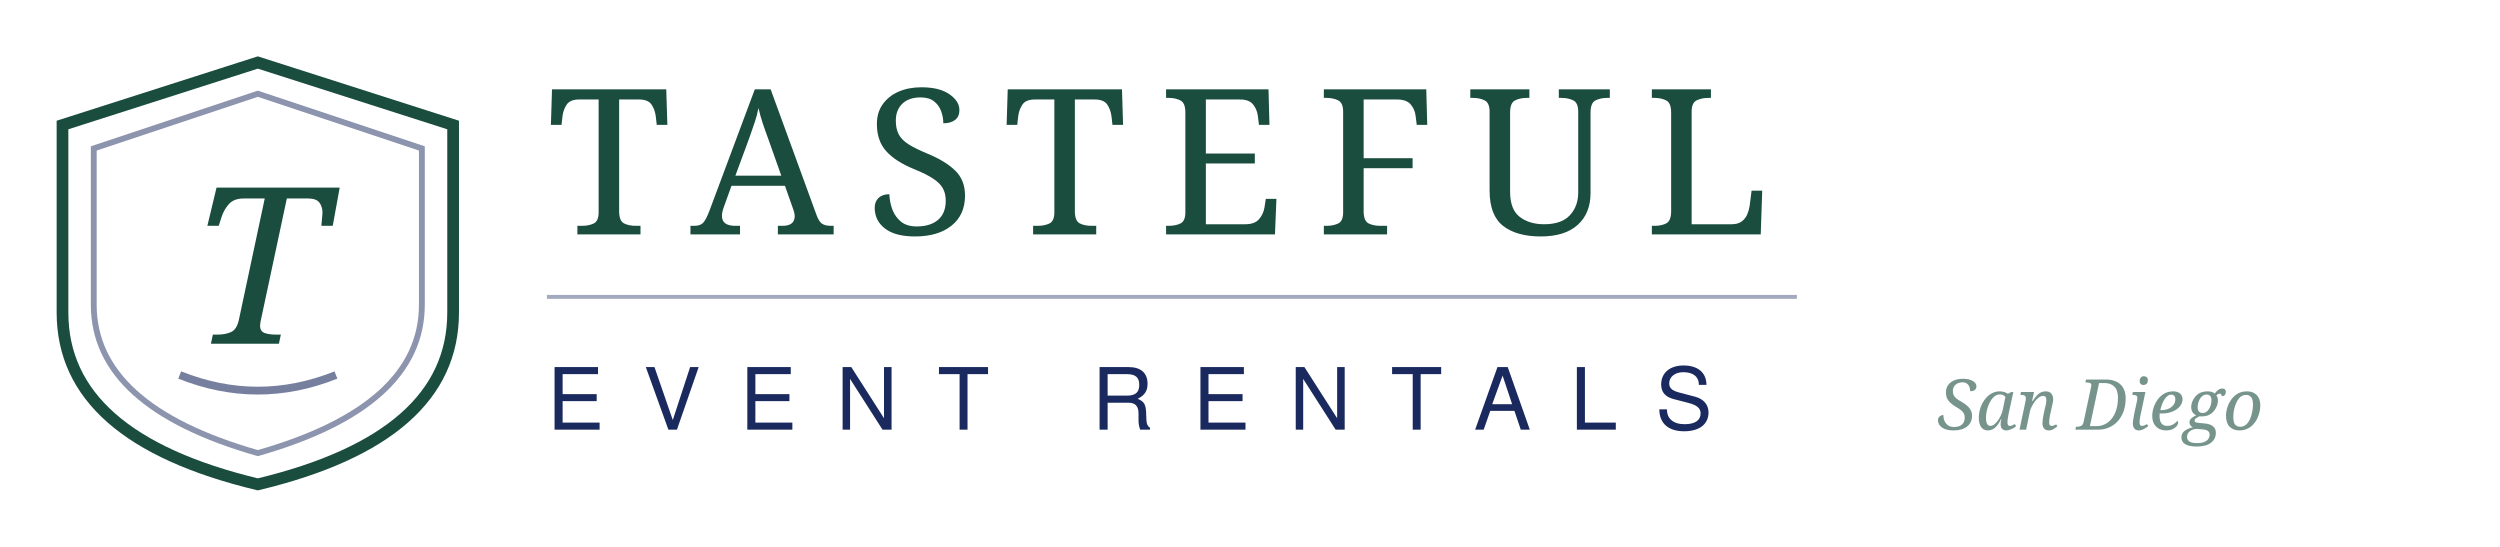
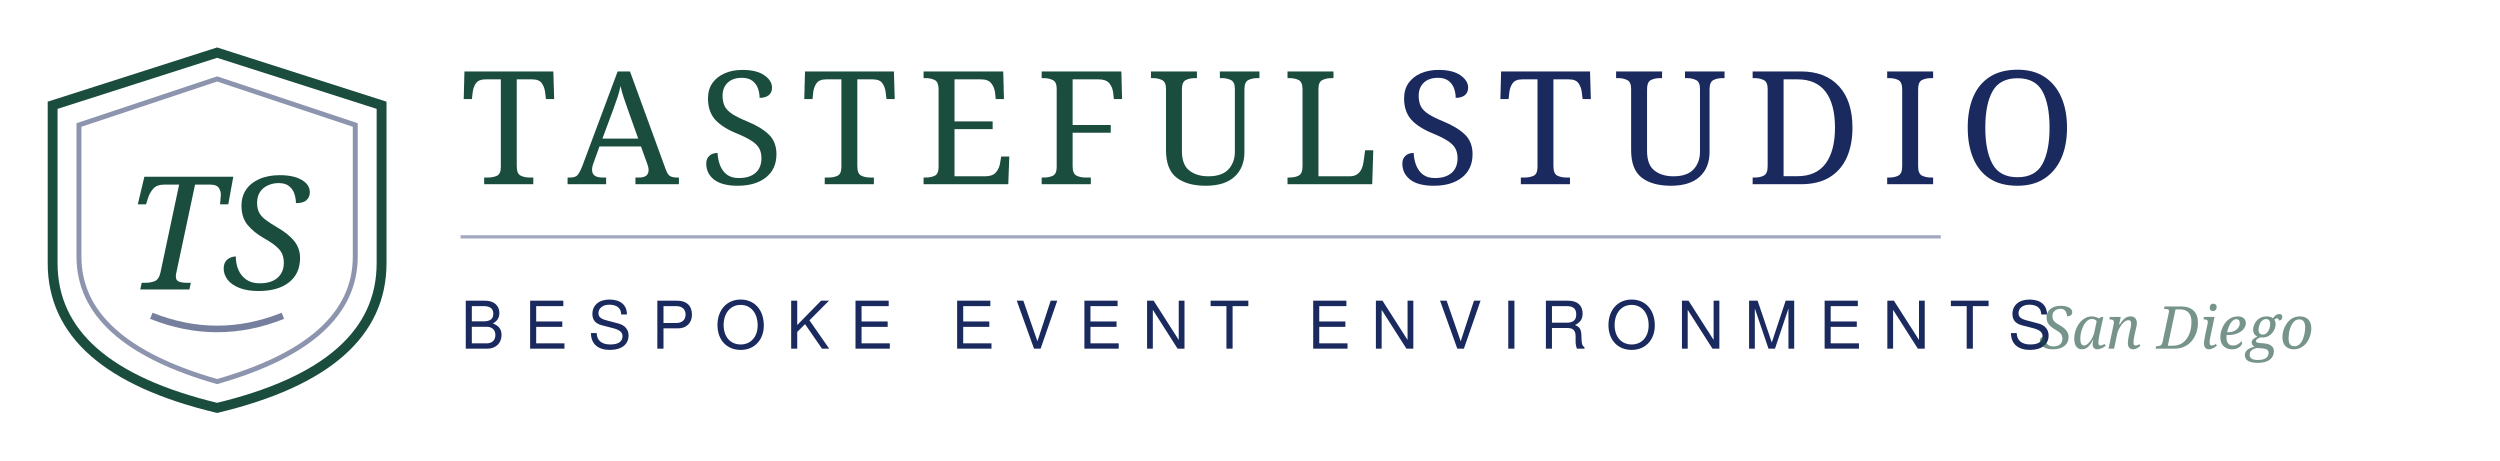
- <svg xmlns="http://www.w3.org/2000/svg" viewBox="0 0 320 70" width="320" height="70">
+ <svg xmlns="http://www.w3.org/2000/svg" viewBox="0 0 380 70" width="380" height="70">
  <defs>
    <linearGradient id="logoGradient" x1="0%" y1="0%" x2="100%" y2="0%">
      <stop offset="0%" style="stop-color:#1a4d3e" />
      <stop offset="100%" style="stop-color:#1a2a5e" />
    </linearGradient>
  </defs>
  <g transform="translate(8, 8)">
    <path d="M25 0 L50 8 L50 32 Q50 48 25 54 Q0 48 0 32 L0 8 Z" fill="none" stroke="#1a4d3e" stroke-width="1.5" />
    <path d="M25 4 L46 11 L46 31 Q46 44 25 50 Q4 44 4 31 L4 11 Z" fill="none" stroke="#1a2a5e" stroke-width="0.75" opacity="0.5" />
-     <text x="25" y="36" font-family="Georgia, 'Playfair Display', serif" font-size="28" font-weight="400" fill="#1a4d3e" text-anchor="middle" font-style="italic">T</text>
+     <text x="25" y="36" font-family="Georgia, 'Playfair Display', serif" font-size="24" font-weight="400" fill="#1a4d3e" text-anchor="middle" font-style="italic">TS</text>
    <path d="M15 40 Q25 44 35 40" fill="none" stroke="#1a2a5e" stroke-width="1" opacity="0.6" />
  </g>
-   <text x="70" y="30" font-family="Georgia, 'Playfair Display', serif" font-size="26" font-weight="400" fill="#1a4d3e" letter-spacing="4">TASTEFUL</text>
-   <line x1="70" y1="38" x2="230" y2="38" stroke="#1a2a5e" stroke-width="0.5" opacity="0.4" />
-   <text x="70" y="55" font-family="'Montserrat', 'Helvetica Neue', sans-serif" font-size="11" font-weight="400" fill="#1a2a5e" letter-spacing="5">EVENT RENTALS</text>
-   <text x="248" y="55" font-family="Georgia, 'Playfair Display', serif" font-size="9" font-style="italic" fill="#1a4d3e" opacity="0.6">San Diego</text>
+   <text x="70" y="28" font-family="Georgia, 'Playfair Display', serif" font-size="24" font-weight="400" fill="#1a4d3e" letter-spacing="3">TASTEFUL</text>
+   <text x="212" y="28" font-family="Georgia, 'Playfair Display', serif" font-size="24" font-weight="400" fill="#1a2a5e" letter-spacing="3">STUDIO</text>
+   <line x1="70" y1="36" x2="295" y2="36" stroke="#1a2a5e" stroke-width="0.5" opacity="0.4" />
+   <text x="70" y="53" font-family="'Montserrat', 'Helvetica Neue', sans-serif" font-size="10" font-weight="400" fill="#1a2a5e" letter-spacing="3">BESPOKE EVENT ENVIRONMENTS</text>
+   <text x="310" y="53" font-family="Georgia, 'Playfair Display', serif" font-size="9" font-style="italic" fill="#1a4d3e" opacity="0.6">San Diego</text>
</svg>
